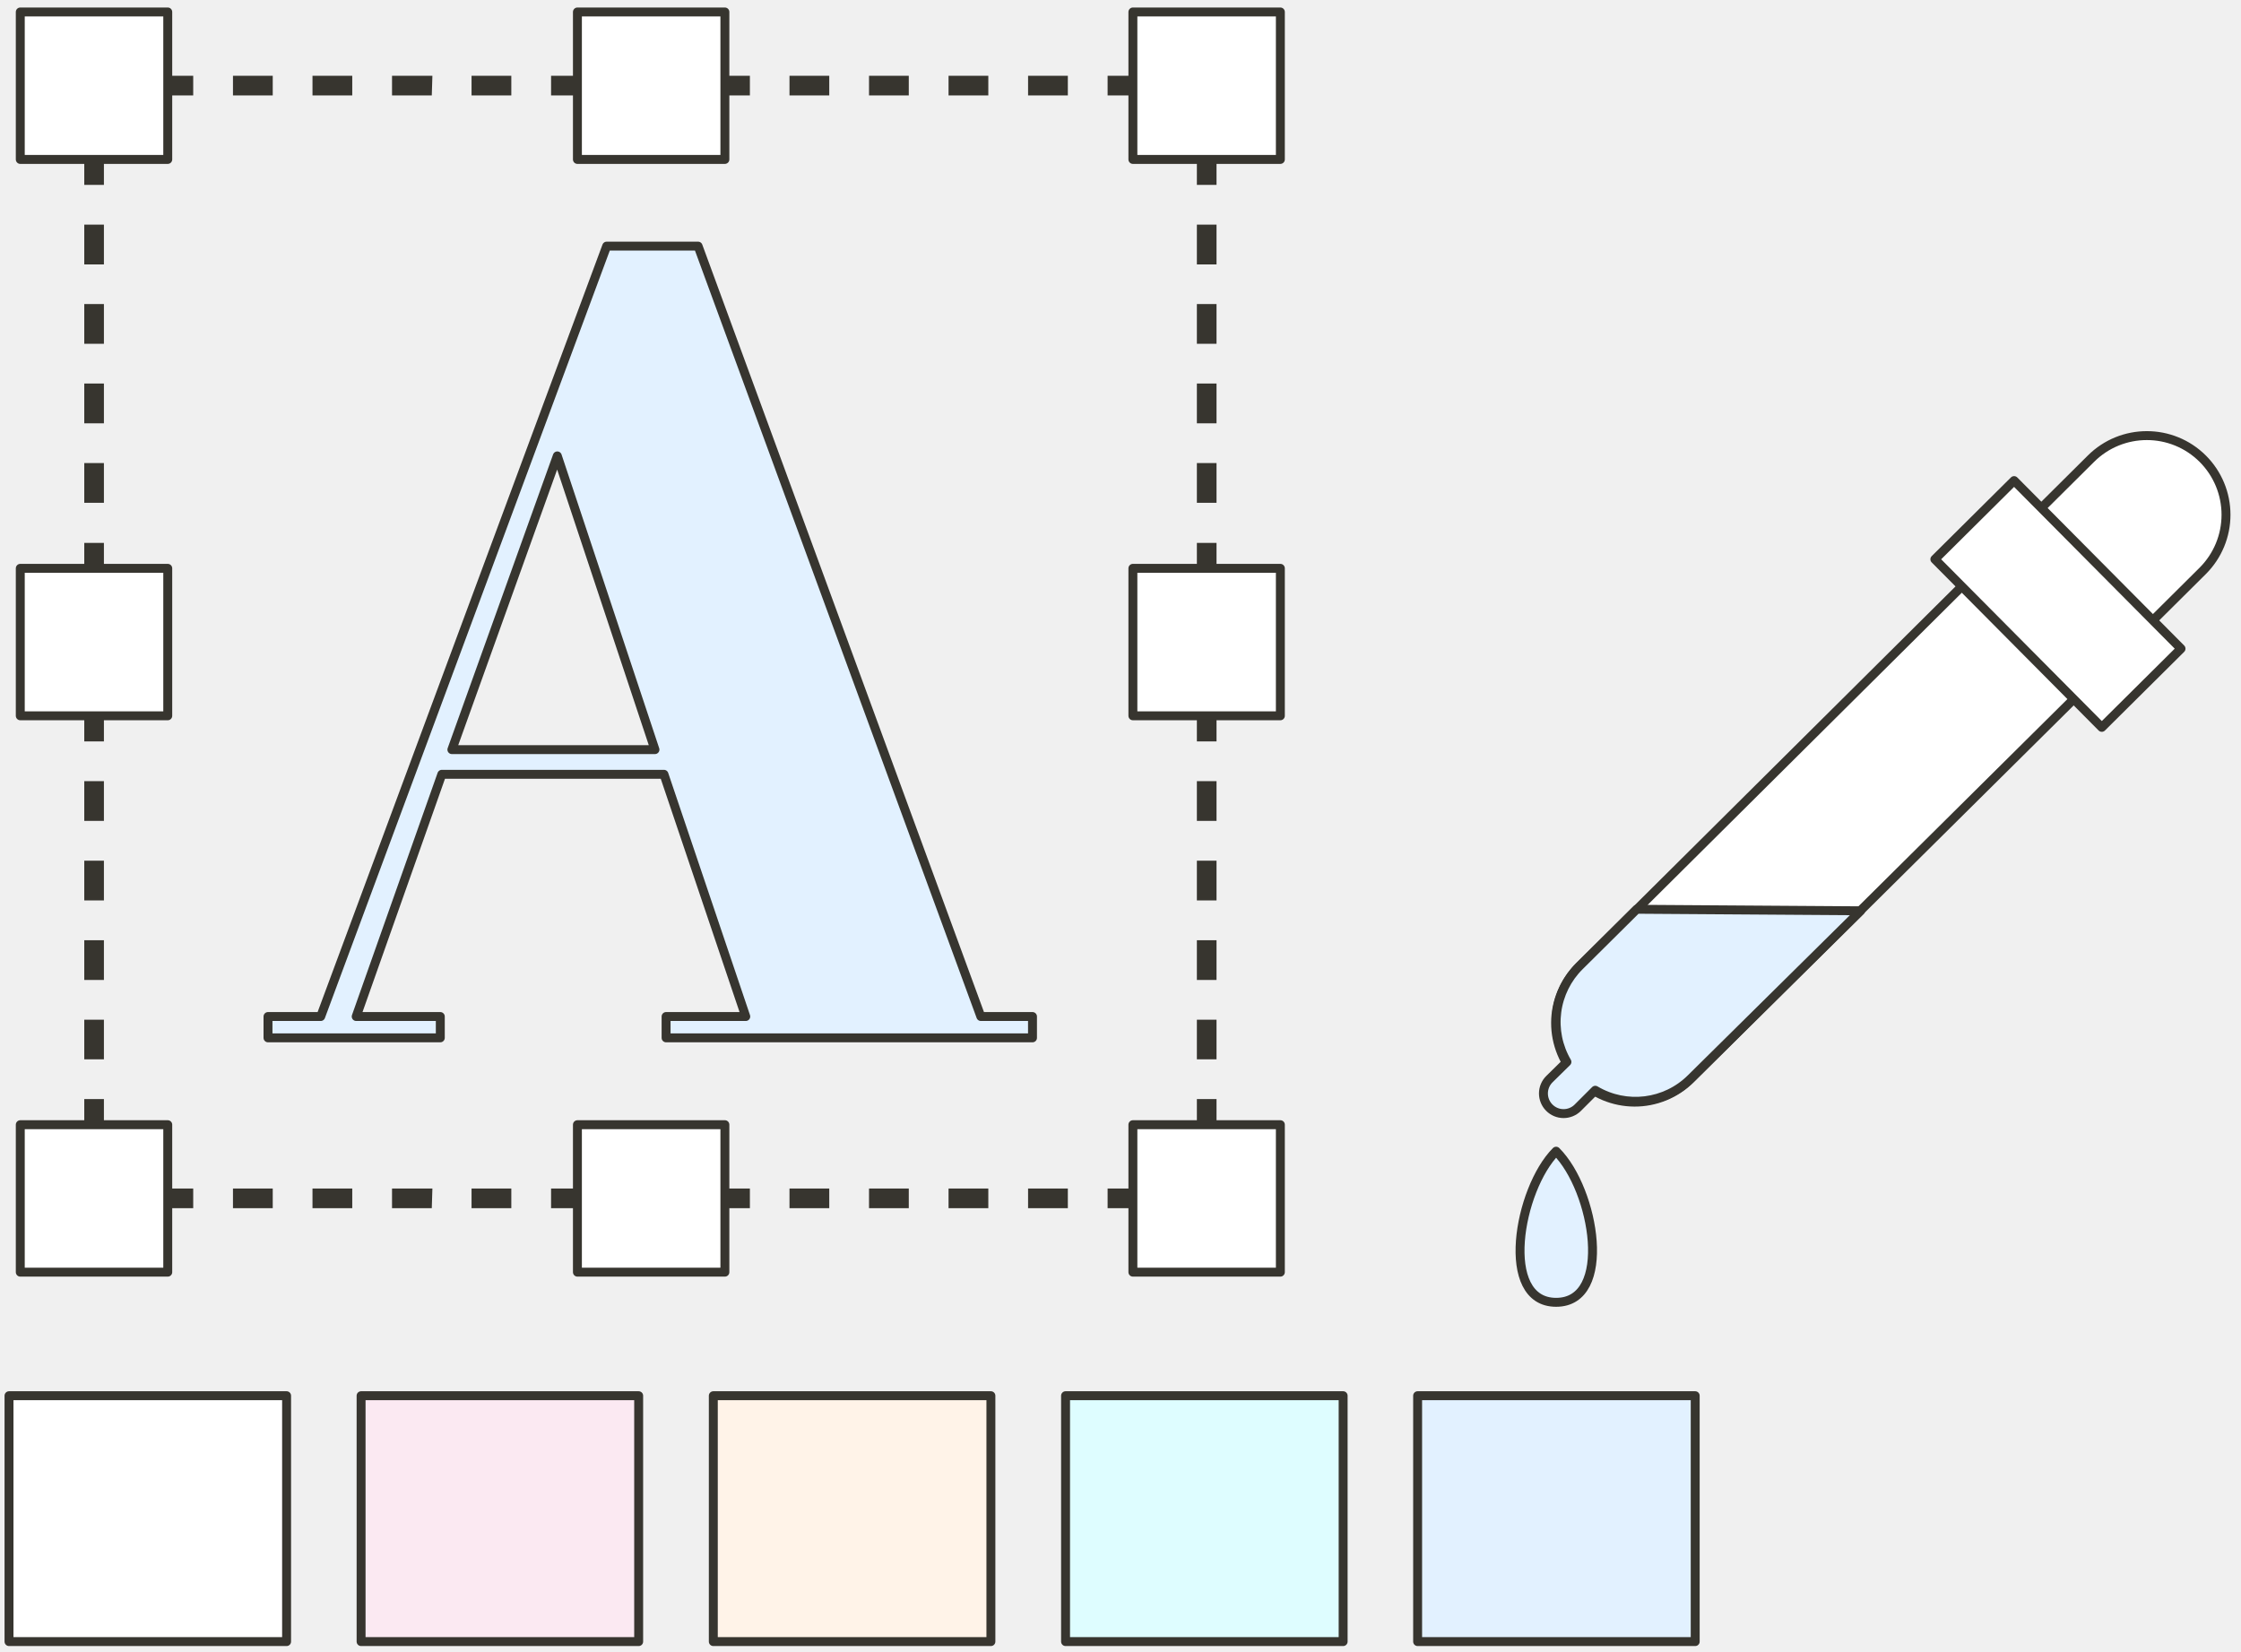
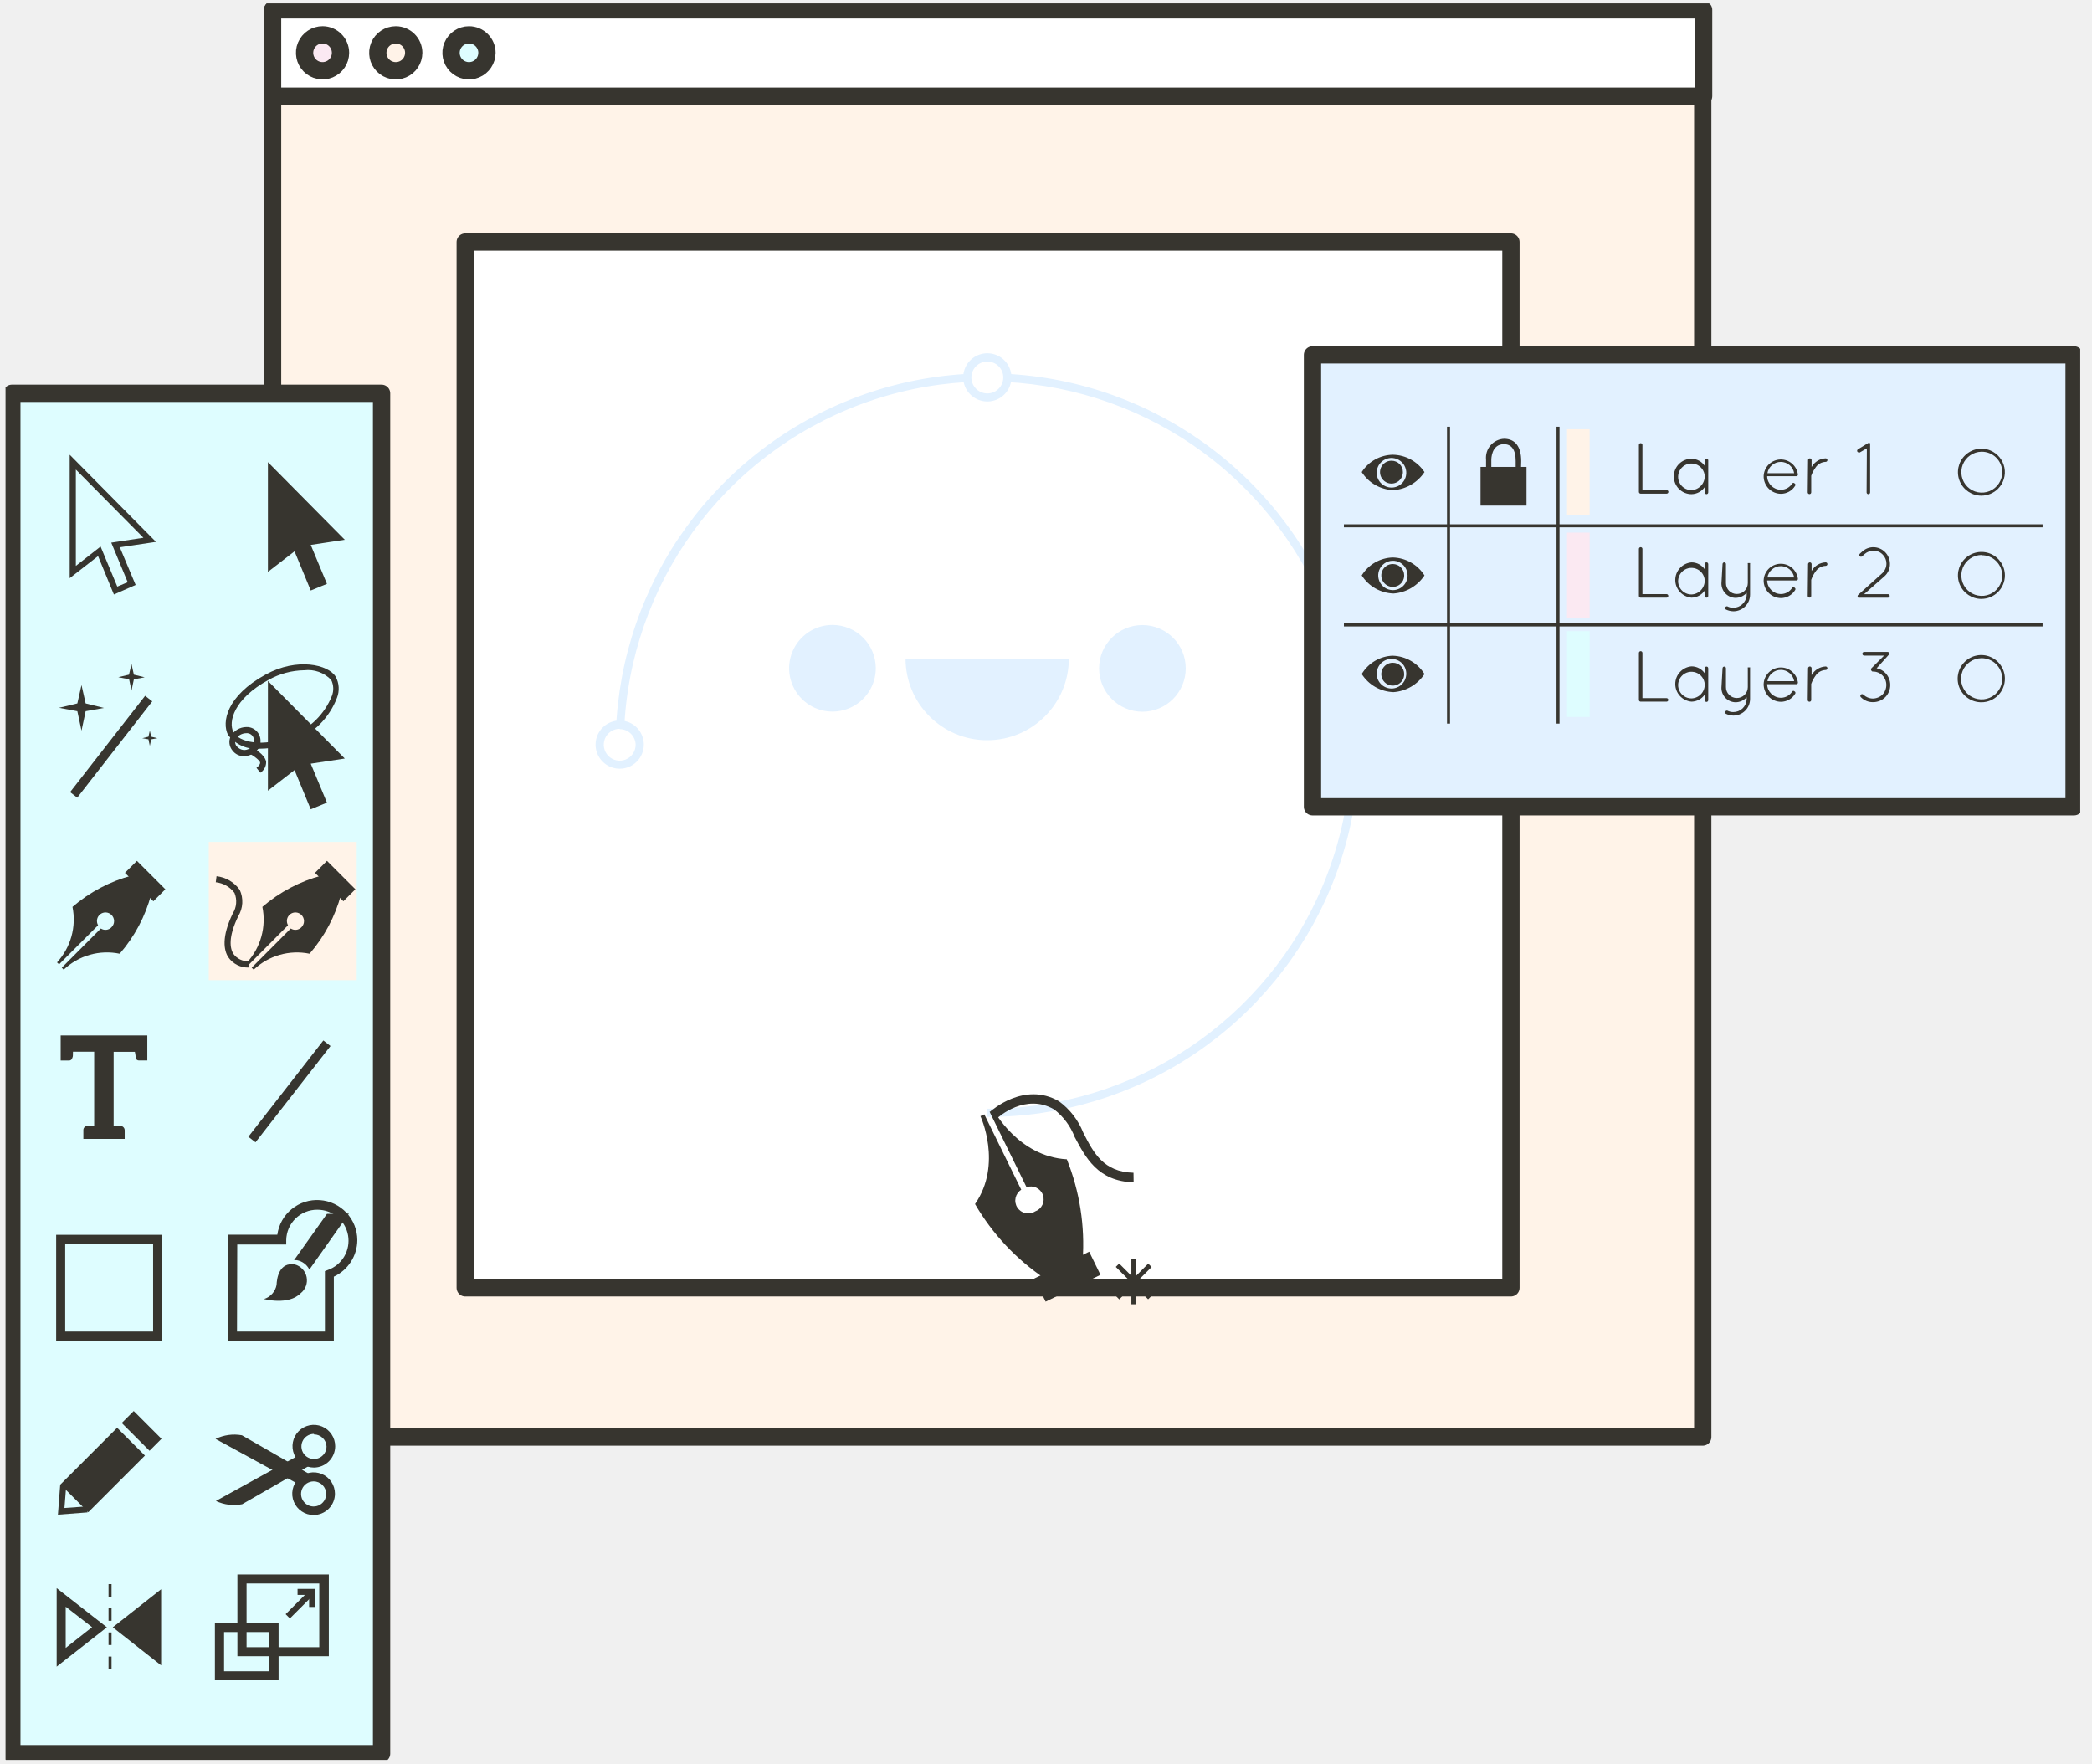
- <svg xmlns="http://www.w3.org/2000/svg" width="251" height="185" fill="none">
+ <svg xmlns="http://www.w3.org/2000/svg" xmlns:xlink="http://www.w3.org/1999/xlink" width="121" height="102" fill="none">
+   <style>.B{fill:#fff}.C{fill:#e2f1ff}.D{fill:#37352f}.E{stroke:#37352f}.F{stroke-linejoin:round}.G{fill:#fff3e8}.H{fill:#defdff}</style>
  <g clip-path="url(#A)">
-     <g fill="#37352f">
-       <path d="M136.255 135.325h-3.293v-2.202h1.092v-1.092h2.201v3.294zm-7.746-.001h-4.454v-2.201h4.454v2.201zm-8.907 0h-4.454v-2.201h4.454v2.201zm-8.907 0h-4.454v-2.201h4.454v2.201zm-8.908 0h-4.453v-2.201h4.453v2.201zm-8.907 0h-4.454v-2.201h4.454v2.201zm-8.89 0h-4.454v-2.201h4.454v2.201zm-8.907 0h-4.471v-2.201h4.454l.017 2.201zm-8.907 0h-4.454v-2.201h4.454v2.201zm-8.907 0h-4.454v-2.201h4.454v2.201zm-8.907 0h-4.454v-2.201h4.522l-.068 2.201zm-8.907 0H35v-2.201h4.454v2.201zm-8.907 0h-4.454v-2.201h4.454v2.201zm-8.907 0h-4.454v-2.201h4.454v2.201zm-8.909.001H9.438v-3.294h2.201v1.092h1.092v2.202zm-1.092-7.764H9.438v-4.454h2.201v4.454zm0-8.908H9.438v-4.436h2.201v4.436zm0-8.89H9.438v-4.453h2.201v4.453zm0-8.907H9.438v-4.454h2.201v4.454zm0-8.907H9.438v-4.454h2.201v4.454zm0-8.907H9.438v-4.454h2.201v4.454zm0-8.907H9.438v-4.454h2.201v4.454zm0-8.907H9.438v-4.419h2.201v4.419zm0-8.907H9.438v-4.454h2.201v4.454zm0-8.907H9.438V42.96h2.201v4.454zm0-8.907H9.438v-4.454h2.201v4.454zm0-8.89H9.438v-4.454h2.201v4.454zm0-8.907H9.438v-4.454h2.201v4.454zm0-8.909H9.438V8.507h3.293v2.201H11.64V11.8zm116.869-1.11h-4.454V8.49h4.454v2.201zm-8.907 0h-4.454V8.49h4.454v2.201zm-8.907 0h-4.454V8.49h4.454v2.201zm-8.908 0h-4.453V8.49h4.453v2.201zm-8.907 0h-4.454V8.49h4.454v2.201zm-8.89 0h-4.454V8.49h4.454v2.201zm-8.907 0h-4.471V8.49h4.454l.017 2.201zm-8.907 0h-4.454V8.49h4.454v2.201zm-8.907 0h-4.454V8.49h4.454v2.201zm-8.907 0h-4.454V8.49h4.522l-.068 2.201zm-8.907 0H35V8.49h4.454v2.201zm-8.907 0h-4.454V8.49h4.454v2.201zm-8.907 0h-4.454V8.49h4.454v2.201zm114.614 1.11h-2.201v-1.092h-1.092V8.507h3.293V11.8zm0 115.76h-2.201v-4.454h2.201v4.454zm0-8.908h-2.201v-4.436h2.201v4.436zm0-8.89h-2.201v-4.453h2.201v4.453zm0-8.907h-2.201v-4.454h2.201v4.454zm0-8.907h-2.201v-4.454h2.201v4.454zm0-8.907h-2.201v-4.454h2.201v4.454zm0-8.907h-2.201v-4.454h2.201v4.454zm0-8.907h-2.201v-4.419h2.201v4.419zm0-8.907h-2.201v-4.454h2.201v4.454zm0-8.907h-2.201V42.96h2.201v4.454zm0-8.907h-2.201v-4.454h2.201v4.454zm0-8.89h-2.201v-4.454h2.201v4.454zm0-8.907h-2.201v-4.454h2.201v4.454z" />
+     <g class="E F">
+       <path d="M98.485.571H15.766v82.545h82.719V.571z" class="G" />
+       <path d="M98.536.571h-82.77v4.991h82.77V.571z" class="B" />
+       <path d="M19.695 3.055a1.04 1.04 0 0 1-.643.96 1.04 1.04 0 0 1-1.133-.228 1.04 1.04 0 0 1-.221-1.135 1.04 1.04 0 0 1 .965-.636 1.04 1.04 0 0 1 1.032 1.039z" fill="#fbe9f2" />
+       <use xlink:href="#B" class="G" />
+       <path d="M28.164 3.055a1.04 1.04 0 0 1-.641.96 1.04 1.04 0 0 1-1.132-.225 1.04 1.04 0 0 1-.225-1.132 1.04 1.04 0 0 1 .96-.641 1.04 1.04 0 0 1 1.039 1.039z" class="H" />
+       <path d="M87.391 14.002H26.908v60.483h60.483V14.002z" class="B" />
    </g>
-     <g stroke="#37352f" stroke-linejoin="round">
-       <path d="M74.365 86.727H49.486l-9.59 27.131h9.419v2.389H30.017v-2.389h5.904l32.029-86.291h10.238l31.671 86.291h5.784v2.389H74.604v-2.389h8.924l-9.163-27.131zm-23.753-2.764h22.746L62.421 51.064 50.613 83.963z" fill="#e2f1ff" />
-       <g fill="#fff">
-         <path d="M2.271 142.491h16.518v-16.517H2.271v16.517zm0-62.316h16.518V63.657H2.271v16.518zm62.402 62.316H81.19v-16.517H64.673v16.517zm62.215 0h16.517v-16.517h-16.517v16.517zm0-62.316h16.517V63.657h-16.517v16.518zm0-62.317h16.517V1.341h-16.517v16.518zm-62.215 0H81.19V1.341H64.673v16.518zm-62.402 0h16.518V1.341H2.271v16.518zm233.858 56.6l-12.508-12.576 10.563-10.494a8.87 8.87 0 0 1 12.541 0c1.662 1.664 2.596 3.919 2.596 6.271s-.934 4.607-2.596 6.271l-10.596 10.528z" />
-         <path d="M240.531 70.107l-51.191 50.765a8.87 8.87 0 0 1-2.882 1.911 8.85 8.85 0 0 1-3.393.663 8.87 8.87 0 0 1-3.39-.686 8.86 8.86 0 0 1-2.868-1.931c-.82-.826-1.47-1.805-1.911-2.882s-.667-2.23-.664-3.394a8.87 8.87 0 0 1 .687-3.389 8.86 8.86 0 0 1 1.931-2.868l51.105-50.782 12.576 12.593z" />
-       </g>
+     <path d="M57.112 64.599v-.472a21.03 21.03 0 0 0 19.429-12.982 21.03 21.03 0 0 0-4.559-22.919 21.03 21.03 0 0 0-22.919-4.559 21.03 21.03 0 0 0-12.982 19.43h-.472c0-4.253 1.261-8.41 3.624-11.946s5.721-6.292 9.65-7.92 8.252-2.053 12.424-1.224 8.002 2.878 11.01 5.885 5.055 6.839 5.885 11.01a21.5 21.5 0 0 1-1.224 12.424c-1.627 3.929-4.383 7.287-7.92 9.65a21.5 21.5 0 0 1-11.946 3.624z" class="C" />
+     <path d="M36.998 43.096c0 .228-.068.452-.195.642s-.307.338-.518.425-.443.11-.667.066-.43-.154-.591-.316-.271-.367-.316-.591-.022-.456.066-.667.236-.392.425-.518.413-.195.642-.195c.152 0 .302.03.442.088s.267.143.375.25.192.235.25.375.088.29.088.442z" class="B" />
+     <g class="C">
+       <path d="M35.844 44.462c-.276 0-.546-.082-.776-.236a1.4 1.4 0 0 1-.514-.627c-.106-.255-.133-.536-.078-.807a1.4 1.4 0 0 1 .384-.714c.196-.195.445-.327.716-.38a1.4 1.4 0 0 1 .806.082c.254.106.472.287.624.517a1.4 1.4 0 0 1 .232.777c-.002.369-.15.722-.411.982s-.615.406-.984.406zm0-2.31c-.183 0-.361.054-.513.155a.92.92 0 0 0-.392.947c.036.179.123.343.252.472s.293.217.472.253a.92.92 0 0 0 .947-.393c.101-.152.155-.33.155-.513a.92.92 0 0 0-.278-.638c-.173-.168-.404-.263-.645-.263v-.022zm14.811-3.501c0 .496-.147.98-.422 1.392s-.667.733-1.125.923a2.51 2.51 0 0 1-1.448.143c-.486-.096-.933-.335-1.283-.686s-.589-.797-.686-1.283a2.5 2.5 0 0 1 .143-1.448c.19-.458.511-.849.923-1.125a2.5 2.5 0 0 1 1.392-.422c.665 0 1.302.264 1.772.734s.734 1.107.734 1.772zm15.422 2.513c1.384 0 2.506-1.122 2.506-2.506s-1.122-2.506-2.506-2.506-2.506 1.122-2.506 2.506 1.122 2.506 2.506 2.506z" />
    </g>
-     <g fill="#37352f">
-       <path d="M173.523 124.148a2.27 2.27 0 0 1 0-3.191l11.569-11.484 3.157 3.191-11.553 11.484a2.25 2.25 0 0 1-3.173 0z" />
-       <path d="M188.351 112.664l-11.569 11.501c-.426.421-1.001.656-1.599.652s-1.171-.244-1.592-.669a2.25 2.25 0 0 1-.652-1.599c.003-.598.243-1.171.669-1.592l1.962-1.928 9.607-9.556 3.174 3.191z" />
+     <path d="M78.376 44.251c.638 0 1.155-.517 1.155-1.155s-.517-1.155-1.155-1.155-1.155.517-1.155 1.155.517 1.155 1.155 1.155z" class="B E F" />
+     <path d="M78.375 44.462c-.276 0-.546-.082-.776-.236s-.408-.372-.514-.627-.132-.536-.078-.807.188-.519.384-.714.445-.327.716-.38.552-.024.806.082.472.287.624.517.233.501.231.777c-.002.369-.15.722-.411.982s-.615.406-.984.406zm0-2.31c-.183 0-.361.054-.513.155a.92.92 0 0 0-.392.947.92.92 0 0 0 .252.472c.129.129.293.217.472.253s.365.017.533-.053.313-.188.414-.34a.92.92 0 0 0 .155-.513c-.006-.241-.105-.47-.278-.638s-.404-.263-.645-.263v-.022z" class="C" />
+     <path d="M58.267 21.826c0 .229-.068.452-.195.642s-.307.338-.518.425-.443.11-.667.066-.43-.155-.591-.316-.271-.367-.316-.591-.022-.456.066-.667.235-.391.425-.518.413-.195.642-.195c.306 0 .6.122.817.338s.338.51.338.817z" class="B" />
+     <path d="M57.113 23.221c-.276.002-.547-.079-.777-.232s-.41-.37-.517-.624-.135-.535-.082-.806.185-.52.38-.716.443-.329.714-.384.552-.027.807.078.474.284.627.514.236.5.236.776c0 .369-.146.722-.406.984s-.613.409-.981.411zm0-2.31a.92.92 0 0 0-.515.152c-.153.101-.272.245-.343.414s-.09.355-.054.535.123.345.253.474.294.217.474.253a.92.92 0 0 0 .948-.397c.101-.153.154-.332.153-.515-.002-.242-.099-.474-.27-.645s-.403-.268-.645-.27z" class="C" />
+     <g class="D">
+       <path d="M61.705 67.054c.743 1.855 1.056 3.854.915 5.848l-2.179 1.053a13.17 13.17 0 0 1-4.046-4.315c1.605-2.317.312-5.085.312-5.085l.225-.102 2.136 4.359c-.167.106-.284.274-.327.466s-.008.395.099.561.274.284.467.327.395.008.561-.099c.186-.066.338-.202.423-.38s.096-.382.031-.568-.202-.338-.38-.423-.382-.096-.568-.031l-2.136-4.359.225-.109s1.431 2.702 4.242 2.855z" />
+       <path d="M62.997 72.397l-3.172 1.549.654 1.338 3.172-1.549-.654-1.338zm2.717.396h-.276v2.644h.276v-2.644z" />
+       <path d="M66.898 73.977h-2.644v.276h2.644v-.276z" />
+       <path d="M66.413 73.088l-1.87 1.87.195.195 1.87-1.87-.195-.195z" />
+       <path d="M64.732 73.082l-.195.195 1.87 1.87.195-.195-1.87-1.87zm.836-4.698c-2.085-.058-2.782-1.453-3.407-2.615a3.69 3.69 0 0 0-1.184-1.598c-1.663-.973-3.233.443-3.305.508l-.37-.407s1.932-1.751 3.952-.574a4.14 4.14 0 0 1 1.402 1.816c.596 1.169 1.17 2.274 2.906 2.317l.007.552z" />
    </g>
-     <g stroke="#37352f" stroke-linejoin="round">
-       <path d="M244.283 72.657l-18.697-18.828-8.875 8.813 18.697 18.828 8.875-8.813z" fill="#fff" />
-       <g fill="#e2f1ff">
-         <path d="M208.401 102.016l-18.992 18.77a8.82 8.82 0 0 1-10.733 1.331l-1.963 1.962c-.425.421-1 .656-1.599.653s-1.171-.244-1.592-.67a2.26 2.26 0 0 1-.652-1.599c.003-.598.244-1.171.67-1.592l1.962-1.928a8.84 8.84 0 0 1-1.136-5.605c.254-1.943 1.145-3.747 2.535-5.128l6.416-6.365 25.084.171zM174.29 145.87c-6.433 0-4.232-12.679 0-16.927 4.351 4.351 6.433 16.927 0 16.927zm-15.511 38.001h31.09V156.33h-31.09v27.541z" />
-       </g>
-       <path d="M119.346 183.871h31.09V156.33h-31.09v27.541z" fill="#defdff" />
-       <path d="M79.894 183.871h31.09V156.33h-31.09v27.541z" fill="#fff3e8" />
-       <path d="M40.443 183.871h31.09V156.33h-31.09v27.541z" fill="#fbe9f2" />
-       <path d="M1.009 183.871h31.09V156.33H1.009v27.541z" fill="#fff" />
+     <path d="M61.821 38.091a4.72 4.72 0 0 1-4.722 4.722 4.72 4.72 0 0 1-4.722-4.722h9.444z" class="C" />
+     <path d="M22.07 22.749H.684v78.68H22.07v-78.68z" class="E F H" />
+     <g class="D">
+       <path d="M6.588 34.386l-.915-2.223-1.642 1.278V26.3l4.991 5.042-2.092.312.915 2.179-1.257.552zm-.77-2.775l.966 2.317.603-.254-.952-2.288 1.86-.283-3.908-3.945v5.572l1.431-1.119zm12.155-.094l.937 2.252-.937.385-.937-2.267-1.54 1.191V26.73l4.446 4.489-1.969.298zm-9.579 8.728l-4.339 5.57.413.321 4.339-5.57-.413-.322zm-2.379.701l-1.061.189-.24 1.126-.24-1.126-1.061-.196 1.061-.254.24-1.061.24 1.061 1.061.262zm2.354-1.772l-.625.116-.138.654-.138-.654-.625-.123.617-.145.145-.625.138.625.625.152zm.733 3.523l-.356.065-.08.378-.08-.378-.356-.065.356-.087.08-.349.08.349.356.087zm9.601 17.482l-4.339 5.57.413.321 4.339-5.57-.413-.321zm-.73-16.007l.937 2.252-.937.385-.937-2.267-1.54 1.191v-6.349l4.446 4.489-1.969.298z" />
+       <path d="M15.068 43.3a2.05 2.05 0 0 1-1.881-.799c-.37-.727-.087-2.252 2.179-3.487 1.809-.995 3.632-.581 4.053.131.099.185.157.389.169.599s-.02.419-.097.615c-.217.567-.549 1.083-.976 1.516a4.4 4.4 0 0 1-1.501.998c-.611.279-1.275.425-1.947.429zm2.528-4.533a4.36 4.36 0 0 0-2.056.552c-2.041 1.111-2.339 2.448-2.041 3.022s1.714.937 3.356.211a4.1 4.1 0 0 0 1.409-.904c.402-.395.719-.868.93-1.391.059-.149.087-.309.08-.469a1.15 1.15 0 0 0-.117-.461c-.199-.209-.443-.368-.715-.465s-.561-.129-.847-.094z" />
+       <path d="M14.108 43.736a.82.82 0 0 1-.668-.334.77.77 0 0 1-.102-.806c.09-.163.221-.299.381-.395s.341-.147.527-.15a.79.79 0 0 1 .726.414.83.83 0 0 1-.32 1.111 1.04 1.04 0 0 1-.545.16zm-.385-.545a.54.54 0 0 0 .726.087c.056-.029.105-.069.146-.117s.07-.104.089-.165.024-.124.018-.186-.026-.123-.056-.178c-.037-.074-.096-.135-.169-.175s-.155-.058-.238-.05c-.121.002-.239.035-.345.094s-.194.145-.258.247c-.032.073-.042.154-.029.232s.048.152.102.211h.014z" />
+       <path d="M15.059 44.694l-.225-.283c.102-.08.225-.196.211-.312s-.414-.421-.596-.494l.123-.327c.08 0 .726.312.821.777a.72.72 0 0 1-.082.364.73.73 0 0 1-.252.275zM4.192 52.453a8.72 8.72 0 0 1 3.443-1.816l1.111 1.09c-.338 1.269-.962 2.445-1.823 3.436a3.63 3.63 0 0 0-1.733.063c-.564.161-1.081.456-1.507.86l-.109-.116 2.259-2.267c.094.061.206.087.317.076a.48.48 0 0 0 .293-.141.5.5 0 0 0 0-.726c-.086-.082-.198-.131-.317-.137s-.236.031-.329.104a.49.49 0 0 0-.18.295c-.022.117-.003.238.057.341L3.415 55.78l-.116-.116a3.69 3.69 0 0 0 .832-1.498 3.67 3.67 0 0 0 .062-1.712z" />
+       <path d="M7.227 50.484l1.644 1.644.693-.693-1.644-1.644-.693.694z" />
+     </g>
+     <path d="M20.632 48.697h-8.557v7.998h8.557v-7.998z" class="G" />
+     <g class="D">
+       <path d="M15.175 52.453c.996-.857 2.173-1.478 3.443-1.816l1.111 1.09c-.338 1.269-.962 2.445-1.823 3.436-.573-.118-1.167-.096-1.729.065a3.63 3.63 0 0 0-1.503.858l-.116-.116 2.259-2.267c.094.061.206.087.317.076s.215-.062.294-.141a.5.5 0 0 0 .156-.363.5.5 0 0 0-.156-.363c-.086-.082-.198-.131-.317-.137s-.236.031-.329.104-.158.178-.18.295-.003.238.057.341l-2.259 2.274-.116-.116c.393-.428.678-.942.833-1.502s.176-1.147.06-1.716z" />
+       <path d="M18.218 50.483l1.644 1.644.694-.693-1.644-1.644-.693.694zm-3.82 5.478a1.38 1.38 0 0 1-1.199-.603c-.247-.392-.399-1.148.262-2.521a1.3 1.3 0 0 0 .102-1.191c-.128-.172-.29-.316-.477-.422a1.57 1.57 0 0 0-.606-.196l.044-.349c.267.03.525.115.757.252s.432.321.587.54a1.63 1.63 0 0 1 .145.77c-.015.265-.095.521-.232.748-.596 1.228-.479 1.867-.283 2.179a1.03 1.03 0 0 0 .901.428v.363zM8.52 59.884v1.453h-.472a.19.19 0 0 1-.133-.04c-.038-.03-.063-.073-.07-.12 0-.051 0-.153-.044-.341H6.573v4.286h.247.123.051c.062.009.119.041.159.089s.061.11.059.173v.487h-2.39v-.487a.24.24 0 0 1 .211-.261h.051.123.24V60.83H4.22c0 .182 0 .298-.036.349-.007.046-.031.088-.067.118s-.082.045-.129.042h-.479v-1.453H8.52zm.845 17.653H3.248V71.42h6.117v6.117zm-5.594-.523h5.085v-5.085H3.771v5.085zm15.248 18.778h-5.288v-4.729h5.288v4.729zm-4.758-.523h4.206v-3.683h-4.206v3.683z" />
+       <path d="M16.113 97.187H12.43V93.86h3.683v3.327zm-3.153-.523h2.601v-2.267H12.96v2.267zm4.89-4.631l-1.33 1.33.247.246 1.33-1.33-.247-.246z" />
+       <path d="M18.228 92.944h-.349v-.697h-.668v-.349h1.017v1.046zm1.081-15.4h-6.124v-6.131h2.855a2.32 2.32 0 0 1 .835-1.485c.456-.371 1.037-.556 1.624-.516a2.33 2.33 0 0 1 1.54.73 2.32 2.32 0 0 1 .628 1.584 2.34 2.34 0 0 1-1.358 2.114v3.705zm-5.601-.53h5.085V73.52l.167-.065a1.79 1.79 0 0 0 .953-.786 1.8 1.8 0 0 0 .219-1.216c-.073-.419-.293-.797-.619-1.069s-.739-.419-1.163-.416c-.469-.002-.92.18-1.256.508a1.79 1.79 0 0 0-.539 1.243v.262h-2.833l-.014 5.034zm3.349-3.879c-.915-.153-1.046.806-1.061 1.184a1.05 1.05 0 0 1-.727.813s1.417.385 2.121-.334a.95.95 0 0 0-.334-1.663z" />
+       <path d="M20.182 70.192l-2.288 3.24a1 1 0 0 0-.298-.359 1.02 1.02 0 0 0-.428-.186h-.16l1.903-2.68 1.271-.014zM8.383 84.188L6.775 82.58l-3.277 3.277 1.608 1.608 3.277-3.277z" />
+       <path d="M9.342 83.218L7.734 81.61l-.693.693 1.608 1.608.693-.694zM3.35 87.605l.131-1.714.349.029-.102 1.3 1.308-.094.029.349-1.714.131zm14.81-2.724c-.245.001-.484-.07-.688-.205s-.363-.327-.458-.553a1.23 1.23 0 0 1-.073-.714c.047-.24.164-.461.336-.634s.392-.292.632-.34.488-.024.714.069.419.252.555.455.209.442.209.687c0 .326-.129.639-.359.871a1.23 1.23 0 0 1-.869.364zm0-1.947c-.144 0-.284.042-.404.122s-.213.193-.268.326-.069.279-.041.42.097.27.199.372.231.171.372.199.287.014.42-.041a.73.73 0 0 0 .326-.267c.08-.119.122-.26.122-.404-.008-.188-.087-.365-.223-.495s-.316-.203-.504-.202v-.029z" />
+       <path d="M12.488 86.813l4.838-2.666.835.472-4.155 2.383a2.44 2.44 0 0 1-1.518-.189zm5.651.814c-.244 0-.483-.072-.686-.208s-.361-.329-.455-.554a1.23 1.23 0 0 1 .268-1.346c.173-.172.393-.29.632-.338s.488-.023.713.07a1.23 1.23 0 0 1 .554.455 1.24 1.24 0 0 1 .208.686 1.23 1.23 0 0 1-.362.873 1.24 1.24 0 0 1-.873.362zm0-1.947a.73.73 0 0 0-.403.122c-.119.079-.213.193-.268.326s-.069.279-.041.42.097.27.199.372.231.171.372.199.287.014.42-.041.246-.148.326-.268.122-.26.122-.404a.73.73 0 0 0-.213-.514c-.136-.137-.321-.213-.514-.213z" />
+       <path d="M12.467 83.225l4.845 2.644.828-.472-4.148-2.383a2.47 2.47 0 0 0-1.526.211zm-9.19 13.17v-4.54l2.906 2.267-2.906 2.274zM3.8 92.93v2.383l1.526-1.199L3.8 92.93zm5.52-1.01v4.402l-2.797-2.201L9.32 91.92zm-2.868 4.62h-.174v-.727h.174v.727zm0-1.395h-.174v-.726h.174v.726zm0-1.402h-.174v-.726h.174v.726zm0-1.395h-.174v-.726h.174v.726z" />
+     </g>
+     <path d="M119.965 20.526H75.914v26.137h44.051V20.526z" class="C E F" />
+     <g class="D">
+       <path d="M83.868 24.681h-.174v17.173h.174V24.681zm6.334 0h-.174v17.173h.174V24.681zm-9.639 1.62a2.18 2.18 0 0 0-1.802 1.003 2.26 2.26 0 0 0 .789.75 2.27 2.27 0 0 0 1.048.296 2.34 2.34 0 0 0 1.019-.314 2.36 2.36 0 0 0 .775-.732 2.24 2.24 0 0 0-1.831-1.003zm0 1.896c-.119.011-.238-.003-.351-.041a.86.86 0 0 1-.305-.179.87.87 0 0 1-.207-.287c-.049-.109-.073-.227-.073-.346a.86.86 0 0 1 .073-.346.84.84 0 0 1 .207-.287.87.87 0 0 1 .305-.179c.113-.038.233-.052.351-.041a.86.86 0 0 1 .555 1.431.86.86 0 0 1-.555.276z" />
+       <path d="M81.142 27.307a.66.66 0 0 1-1.128.468.66.66 0 0 1 .468-1.128.65.65 0 0 1 .254.048c.08.033.154.081.215.143s.11.135.143.216a.65.65 0 0 1 .048.254zm-.579 4.936a2.18 2.18 0 0 0-1.802 1.039 2.26 2.26 0 0 0 .789.75 2.27 2.27 0 0 0 1.048.296 2.34 2.34 0 0 0 1.019-.314 2.36 2.36 0 0 0 .775-.732 2.24 2.24 0 0 0-1.83-1.039zm0 1.889a.85.85 0 0 1-.598-1.453.85.85 0 0 1 1.449.61.85.85 0 0 1-.85.843z" />
+       <path d="M81.217 33.282a.66.66 0 0 1-1.129.468.66.66 0 0 1 .468-1.128.66.66 0 0 1 .661.661zm-.654 4.642a2.18 2.18 0 0 0-1.802 1.061 2.27 2.27 0 0 0 .789.751 2.26 2.26 0 0 0 1.048.296 2.34 2.34 0 0 0 1.019-.314 2.36 2.36 0 0 0 .775-.732 2.24 2.24 0 0 0-1.831-1.06zm0 1.896a.86.86 0 0 1-.656-.22.87.87 0 0 1-.207-.287c-.049-.109-.073-.227-.073-.346a.86.86 0 0 1 .28-.633.86.86 0 0 1 1.211.056.86.86 0 0 1-.555 1.431z" />
+       <path d="M81.217 38.992a.66.66 0 0 1-1.129.468.66.66 0 0 1 .468-1.128.65.65 0 0 1 .254.048c.08.033.154.082.215.143s.11.135.143.215a.65.65 0 0 1 .048.254zm36.925-8.667H77.731v.174h40.411v-.174zm0 5.732H77.731v.174h40.411v-.174zm-23.247-7.504c-.027 0-.053-.011-.072-.03s-.03-.045-.03-.072v-2.717c0-.027.011-.053.03-.072s.045-.03.072-.03.053.011.072.03.03.045.03.072v2.615h1.395c.014-.001.028.001.041.006s.025.012.035.022.018.021.024.034.008.027.008.041c-.002.028-.014.053-.034.072s-.047.029-.075.029h-1.496zm3.908-1.947v1.874c0 .027-.011.053-.03.072s-.045.03-.072.03-.051-.013-.07-.032-.03-.044-.032-.07v-.305a.95.95 0 0 1-.763.407c-.272 0-.532-.108-.724-.3s-.3-.453-.3-.724.108-.532.3-.724.453-.3.724-.3a.94.94 0 0 1 .763.407v-.305c0-.027.011-.053.03-.072s.045-.03.072-.03.045.006.063.019a.1.1 0 0 1 .038.054zm-.203.923a.77.77 0 0 0-1.333-.474.77.77 0 0 0 .569 1.294.8.8 0 0 0 .763-.821zm3.408.007c.009-.251.112-.489.289-.667a1 1 0 0 1 .665-.293.99.99 0 0 1 .687.238 1 1 0 0 1 .342.642c-.001.012-.004.025-.01.036s-.013.021-.023.029-.02.014-.032.018-.024.005-.037.004h-1.678a.8.8 0 0 0 .792.785.77.77 0 0 0 .661-.37c.008-.009.018-.017.03-.022a.09.09 0 0 1 .036-.008c.013 0 .024.003.035.008s.022.012.03.022a.09.09 0 0 1 .031.025c.009.011.015.023.019.036s.004.027.001.04a.1.1 0 0 1-.015.037.96.96 0 0 1-.353.341c-.145.081-.308.124-.475.124a1.01 1.01 0 0 1-.385-.082c-.122-.052-.232-.128-.325-.224s-.165-.207-.214-.331a1.01 1.01 0 0 1-.071-.388zm.218-.167h1.547c-.031-.183-.125-.349-.267-.469s-.321-.185-.506-.185a.79.79 0 0 0-.507.185.78.78 0 0 0-.267.469zm2.352-.756c0-.014.003-.028.009-.041s.014-.024.024-.034.022-.017.035-.021a.1.1 0 0 1 .041-.006c.026.002.05.013.068.032a.1.1 0 0 1 .027.069v.45c-.003-.017-.003-.034 0-.051a.98.98 0 0 1 .813-.502c.027 0 .053.011.072.03s.03.045.03.072-.011.053-.03.072-.045.03-.072.03a.73.73 0 0 0-.335.094c-.102.058-.189.14-.253.24a1.85 1.85 0 0 0-.247.472v.959c0 .026-.01.051-.027.069s-.042.03-.067.032c-.014.001-.028-.001-.042-.006s-.025-.012-.035-.021-.018-.021-.024-.034-.008-.027-.008-.041l.021-1.867zm3.4-.682l-.414.24h-.051c-.018-.001-.035-.006-.05-.015s-.028-.021-.037-.036-.01-.025-.012-.038.001-.027.005-.04.01-.025.019-.035.019-.019.031-.025l.56-.341c.019-.016.044-.025.069-.025a.11.11 0 0 1 .069.025c.007.026.007.054 0 .08v2.761c0 .027-.011.053-.03.072s-.045.03-.072.03-.053-.011-.072-.03-.03-.045-.03-.072l.015-2.55z" />
+       <use xlink:href="#C" />
+       <path d="M98.803 32.621v1.845c0 .027-.011.053-.03.072s-.045.03-.072.03-.053-.011-.072-.03-.03-.045-.03-.072v-.305a.95.95 0 0 1-.763.407c-.256-.022-.494-.139-.668-.328a1.02 1.02 0 0 1 0-1.386c.174-.189.412-.306.668-.328a.93.93 0 0 1 .763.4v-.305a.1.1 0 0 1 .008-.038c.005-.012.013-.023.022-.032s.021-.016.033-.02.025-.006.038-.005.026.001.038.005.024.011.033.02.017.02.022.032a.1.1 0 0 1 .008.038zm-.203.944a.77.77 0 0 0-1.333-.474.77.77 0 0 0 .569 1.294.8.8 0 0 0 .763-.821zm1.032-.944c0-.025.01-.049.028-.067s.042-.028.067-.028c.013-.001.026.001.038.005s.024.011.033.02.017.02.022.032a.1.1 0 0 1 .008.038v1.104a.62.62 0 0 0 .045.241.63.63 0 0 0 .135.205c.058.059.128.105.204.137a.62.62 0 0 0 .241.048.66.66 0 0 0 .244-.046.63.63 0 0 0 .207-.137.62.62 0 0 0 .139-.206c.032-.077.049-.16.049-.244v-1.104c-.004-.008-.006-.017-.006-.025s.002-.017.006-.026c.012-.003.024-.003.036 0h.044.051c.003.007.005.014.005.022s-.002.015-.005.022v1.78c0 .127-.025.254-.074.371a.97.97 0 0 1-.212.314.96.96 0 0 1-.316.209c-.118.048-.244.072-.372.071a1.05 1.05 0 0 1-.421-.102c-.011-.006-.021-.014-.029-.024s-.014-.021-.017-.033a.12.12 0 0 1-.003-.038.09.09 0 0 1 .012-.036c.011-.022.03-.039.052-.049s.048-.01.071-.002c.104.053.218.08.334.08a.78.78 0 0 0 .778-.726v-.138a.88.88 0 0 1-.289.213c-.11.05-.23.076-.351.078a.83.83 0 0 1-.316-.066c-.1-.042-.191-.104-.267-.182s-.136-.169-.177-.27a.83.83 0 0 1-.06-.317l.065-1.126zm2.376.945c.009-.251.112-.489.289-.667s.415-.282.665-.292.497.075.687.238a1 1 0 0 1 .342.642c-.001.012-.004.025-.01.036s-.013.021-.023.029-.02.014-.032.018-.024.005-.037.004h-1.678a.8.8 0 0 0 .792.785.77.77 0 0 0 .661-.37c.008-.009.018-.017.03-.022a.09.09 0 0 1 .036-.008c.013 0 .024.003.035.008s.022.012.03.022.023.014.031.025.015.023.019.036.004.027.001.04a.1.1 0 0 1-.015.037.96.96 0 0 1-.353.341c-.145.081-.308.124-.475.124a1.01 1.01 0 0 1-.385-.082c-.122-.052-.232-.128-.325-.224s-.165-.207-.214-.331a1.01 1.01 0 0 1-.071-.388zm.218-.167h1.547c-.031-.183-.125-.349-.267-.469s-.321-.185-.506-.185a.79.79 0 0 0-.507.185.78.78 0 0 0-.267.469zm2.352-.771c0-.014.003-.028.009-.041s.014-.024.024-.034.022-.017.035-.021a.1.1 0 0 1 .041-.006c.026.002.05.013.068.032a.1.1 0 0 1 .027.069v.45c-.003-.017-.003-.034 0-.051a.98.98 0 0 1 .341-.357.99.99 0 0 1 .472-.145c.027 0 .053.011.072.03s.03.045.03.072-.011.053-.03.072-.045.03-.072.03a.73.73 0 0 0-.335.094c-.102.058-.189.141-.253.24a1.85 1.85 0 0 0-.247.472c-.003.012-.003.024 0 .036v.894c0 .026-.01.051-.027.069s-.042.03-.067.032c-.014.001-.028-.001-.042-.006s-.025-.012-.035-.022-.018-.021-.024-.034-.008-.027-.008-.041l.021-1.838z" />
+       <path d="M107.498 34.386l1.366-1.228a.78.78 0 0 0 .182-.254c.043-.096.064-.2.065-.305a.73.73 0 0 0-.196-.501c-.069-.078-.154-.141-.25-.184a.72.72 0 0 0-.303-.063.79.79 0 0 0-.508.189l-.145.131c-.009.009-.02.017-.032.022s-.024.008-.037.008a.1.1 0 0 1-.038-.008c-.012-.005-.022-.013-.031-.022s-.018-.021-.023-.033-.008-.026-.008-.039.003-.027.008-.039.013-.024.023-.033l.145-.131c.177-.16.408-.249.646-.247.252.004.492.105.669.283a.97.97 0 0 1 .283.669c.004.136-.022.272-.076.397a.95.95 0 0 1-.236.329l-1.184 1.039h1.38c.027 0 .053.011.072.03s.03.045.03.072-.011.053-.03.072-.045.03-.072.03h-1.642a.09.09 0 0 1-.036.008c-.012 0-.025-.003-.037-.008a.11.11 0 0 1-.032-.042c-.007-.016-.011-.035-.009-.053s.007-.035.017-.051a.11.11 0 0 1 .039-.036zm-12.603 6.197c-.027 0-.053-.011-.072-.03s-.03-.045-.03-.072v-2.717c0-.027.011-.053.03-.072s.045-.03.072-.03.053.011.072.03.03.045.03.072v2.615h1.395c.027 0 .053.011.072.03s.03.045.03.072-.011.053-.03.072-.045.03-.072.03h-1.496zm3.908-1.932v1.845c0 .027-.011.053-.03.072s-.045.03-.072.03-.053-.011-.072-.03-.03-.045-.03-.072v-.32a.95.95 0 0 1-.763.407c-.256-.022-.494-.139-.668-.328a1.02 1.02 0 0 1 0-1.386c.174-.189.412-.306.668-.328a.93.93 0 0 1 .763.4v-.291a.1.1 0 0 1 .008-.038c.005-.012.013-.023.022-.032s.021-.016.033-.02.025-.006.038-.005.026.001.038.005.024.011.033.02.017.02.022.032a.1.1 0 0 1 .008.038zm-.203.922a.77.77 0 0 0-1.333-.473.77.77 0 0 0 .569 1.294.79.79 0 0 0 .763-.835v.014zm1.032-.923c0-.025.01-.049.028-.067s.042-.028.067-.028c.013-.001.026.001.038.005s.024.011.033.02.017.02.022.032a.1.1 0 0 1 .008.038v1.09a.62.62 0 0 0 .045.241.63.63 0 0 0 .339.343.62.62 0 0 0 .241.048.66.66 0 0 0 .244-.046.63.63 0 0 0 .207-.136.62.62 0 0 0 .139-.206c.032-.077.049-.16.049-.244v-1.09c-.004-.008-.006-.017-.006-.025s.002-.017.006-.026c.012-.003.024-.003.036 0h.044.051c.003.007.005.014.005.022s-.002.015-.005.022v1.78a.96.96 0 0 1-.074.371.97.97 0 0 1-.212.314.96.96 0 0 1-.316.209c-.118.048-.244.072-.372.071a1.05 1.05 0 0 1-.421-.102c-.011-.006-.021-.014-.029-.024s-.014-.021-.017-.033a.12.12 0 0 1-.003-.038.09.09 0 0 1 .012-.036c.011-.022.03-.039.052-.048s.048-.01.071-.002c.104.053.218.08.334.08a.77.77 0 0 0 .535-.207c.144-.135.231-.321.243-.519v-.131a.88.88 0 0 1-.289.213c-.11.05-.23.076-.351.077a.83.83 0 0 1-.316-.066c-.1-.042-.191-.104-.267-.182s-.136-.169-.177-.27a.83.83 0 0 1-.06-.318l.065-1.133zm2.376.916c.009-.251.112-.489.289-.667a1 1 0 0 1 .665-.293.99.99 0 0 1 .687.238 1 1 0 0 1 .342.642.09.09 0 0 1-.01.036.08.08 0 0 1-.023.029c-.01.008-.02.014-.032.018s-.024.005-.037.004h-1.678a.8.8 0 0 0 .792.785.77.77 0 0 0 .661-.37c.008-.009.018-.017.03-.022a.09.09 0 0 1 .036-.008c.013 0 .024.003.035.008s.022.013.03.022.023.015.031.025.015.023.019.036.004.027.001.04a.1.1 0 0 1-.015.037.96.96 0 0 1-.353.341c-.145.081-.308.124-.475.124a1.01 1.01 0 0 1-.385-.082c-.122-.052-.232-.128-.325-.224s-.165-.207-.214-.331a1.01 1.01 0 0 1-.071-.388zm.218-.167h1.547c-.031-.183-.125-.349-.267-.469s-.321-.186-.506-.186-.365.066-.507.186-.236.286-.267.469zm2.352-.748c0-.014.003-.028.009-.041s.014-.024.024-.034a.1.1 0 0 1 .076-.027c.026.002.05.013.068.032a.1.1 0 0 1 .027.069v.45c-.003-.017-.003-.034 0-.051a.97.97 0 0 1 .341-.356c.142-.087.305-.138.472-.145.027 0 .053.011.072.03s.03.045.03.072-.011.053-.03.072-.045.03-.072.03a.73.73 0 0 0-.335.094c-.102.058-.189.14-.253.24a1.85 1.85 0 0 0-.247.472c-.003.012-.003.024 0 .036v.893c0 .026-.01.051-.027.069s-.042.03-.067.032c-.014.001-.028-.001-.042-.005s-.025-.012-.035-.022-.018-.021-.024-.034-.008-.027-.008-.041l.021-1.838zm4.693-.807l-.726.806a.97.97 0 0 1 .501.269c.183.187.286.439.286.701s-.103.514-.286.701a1 1 0 0 1-.334.219 1.01 1.01 0 0 1-.392.072.96.96 0 0 1-.375-.075c-.118-.05-.226-.123-.315-.216a.11.11 0 0 1-.023-.033c-.005-.013-.007-.026-.007-.039s.002-.027.007-.039.013-.024.023-.033a.1.1 0 0 1 .033-.022c.012-.005.026-.008.039-.008s.027.003.04.008.023.013.033.022a.8.8 0 0 0 .545.225c.208-.001.408-.081.559-.225a.8.8 0 0 0 .225-.559.78.78 0 0 0-.057-.298c-.039-.095-.096-.181-.168-.254a.76.76 0 0 0-.253-.168.77.77 0 0 0-.299-.057c-.016.002-.032-.002-.047-.009a.08.08 0 0 1-.033-.034c-.02-.02-.031-.048-.031-.076s.011-.056.031-.076l.727-.727h-1.155c-.028-.002-.054-.014-.073-.034s-.029-.047-.029-.075a.1.1 0 0 1 .03-.072c.019-.019.045-.03.072-.03h1.365c.027 0 .053.011.072.03s.03.045.03.072c.004.008.006.017.006.025s-.002.018-.006.025c-.006-.004-.011-.009-.015-.015z" />
+     </g>
+     <path d="M91.944 30.805h-1.308v4.962h1.308v-4.962z" fill="#fbe9f2" />
+     <path d="M91.944 36.508h-1.308v4.962h1.308v-4.962z" class="H" />
+     <path d="M91.944 24.826h-1.308v4.962h1.308v-4.962z" class="G" />
+     <g class="D">
+       <path d="M88.292 27.006h-2.659v2.237h2.659v-2.237z" />
+       <path d="M87.971 27.253h-.305v-.588c0-.647-.233-.974-.683-.974-.726 0-.726.864-.726.901v.661h-.305v-.661c-.016-.149-.001-.3.043-.444s.118-.276.216-.39.218-.206.354-.272.282-.102.432-.108c.639 0 .988.458.988 1.286l-.014.588zm26.634 1.416a1.36 1.36 0 0 1-1.256-.839 1.37 1.37 0 0 1-.077-.785c.053-.264.182-.506.372-.695a1.36 1.36 0 0 1 .696-.372c.263-.052.536-.026.784.077a1.36 1.36 0 0 1 .441 2.215 1.36 1.36 0 0 1-.96.398zm0-2.543a1.18 1.18 0 0 0-.652.21 1.19 1.19 0 0 0-.427.536c-.086.217-.106.454-.058.682a1.18 1.18 0 0 0 .935.919c.229.044.466.019.681-.071s.399-.242.528-.436.198-.422.198-.656a1.18 1.18 0 0 0-.092-.458 1.19 1.19 0 0 0-.262-.387c-.112-.11-.245-.197-.392-.255a1.18 1.18 0 0 0-.459-.084zm0 8.515a1.36 1.36 0 0 1-1.256-.839 1.37 1.37 0 0 1-.077-.785c.053-.264.182-.506.372-.696a1.36 1.36 0 0 1 .696-.372c.263-.052.536-.026.784.077a1.36 1.36 0 0 1 .839 1.255 1.36 1.36 0 0 1-1.358 1.359zm0-2.543a1.18 1.18 0 0 0-.652.21 1.19 1.19 0 0 0-.427.536c-.086.217-.106.454-.058.682a1.18 1.18 0 0 0 .935.919c.229.044.466.019.681-.071s.399-.242.528-.436.198-.422.198-.656a1.16 1.16 0 0 0-.096-.454 1.19 1.19 0 0 0-.263-.382c-.112-.109-.245-.194-.39-.252a1.18 1.18 0 0 0-.456-.082v-.014zm-.002 8.521a1.37 1.37 0 0 1-.76-.227 1.36 1.36 0 0 1-.587-1.401c.052-.265.181-.509.372-.701s.434-.323.699-.376a1.36 1.36 0 0 1 .79.077c.25.104.464.278.614.503a1.36 1.36 0 0 1 .231.76c.001.179-.034.356-.101.522s-.168.316-.294.443a1.37 1.37 0 0 1-.442.296 1.36 1.36 0 0 1-.522.104zm0-2.55a1.19 1.19 0 0 0-1.09.747 1.19 1.19 0 0 0 1.569 1.541 1.19 1.19 0 0 0 .727-1.104c-.001-.157-.033-.312-.094-.457a1.19 1.19 0 0 0-.653-.641c-.146-.059-.302-.088-.459-.086z" />
    </g>
  </g>
  <defs>
    <clipPath id="A">
-       <path fill="#fff" transform="translate(.155 .487)" d="M0 0h250v184.237H0z" />
+       <path transform="translate(.32 .208)" d="M0 0h120v101.585H0z" class="B" />
    </clipPath>
+     <path id="B" d="M23.929 3.055a1.04 1.04 0 0 1-.641.96 1.04 1.04 0 0 1-1.132-.225 1.04 1.04 0 0 1-.225-1.132 1.04 1.04 0 0 1 .96-.641 1.04 1.04 0 0 1 1.039 1.039z" />
+     <path id="C" d="M94.895 34.568c-.027 0-.053-.011-.072-.03s-.03-.045-.03-.072v-2.717c0-.027.011-.053.03-.072s.045-.03.072-.03.053.011.072.03.03.045.03.072v2.615h1.395c.027 0 .053.011.072.03s.03.045.03.072-.011.053-.03.072-.045.03-.072.03h-1.496z" />
  </defs>
</svg>
